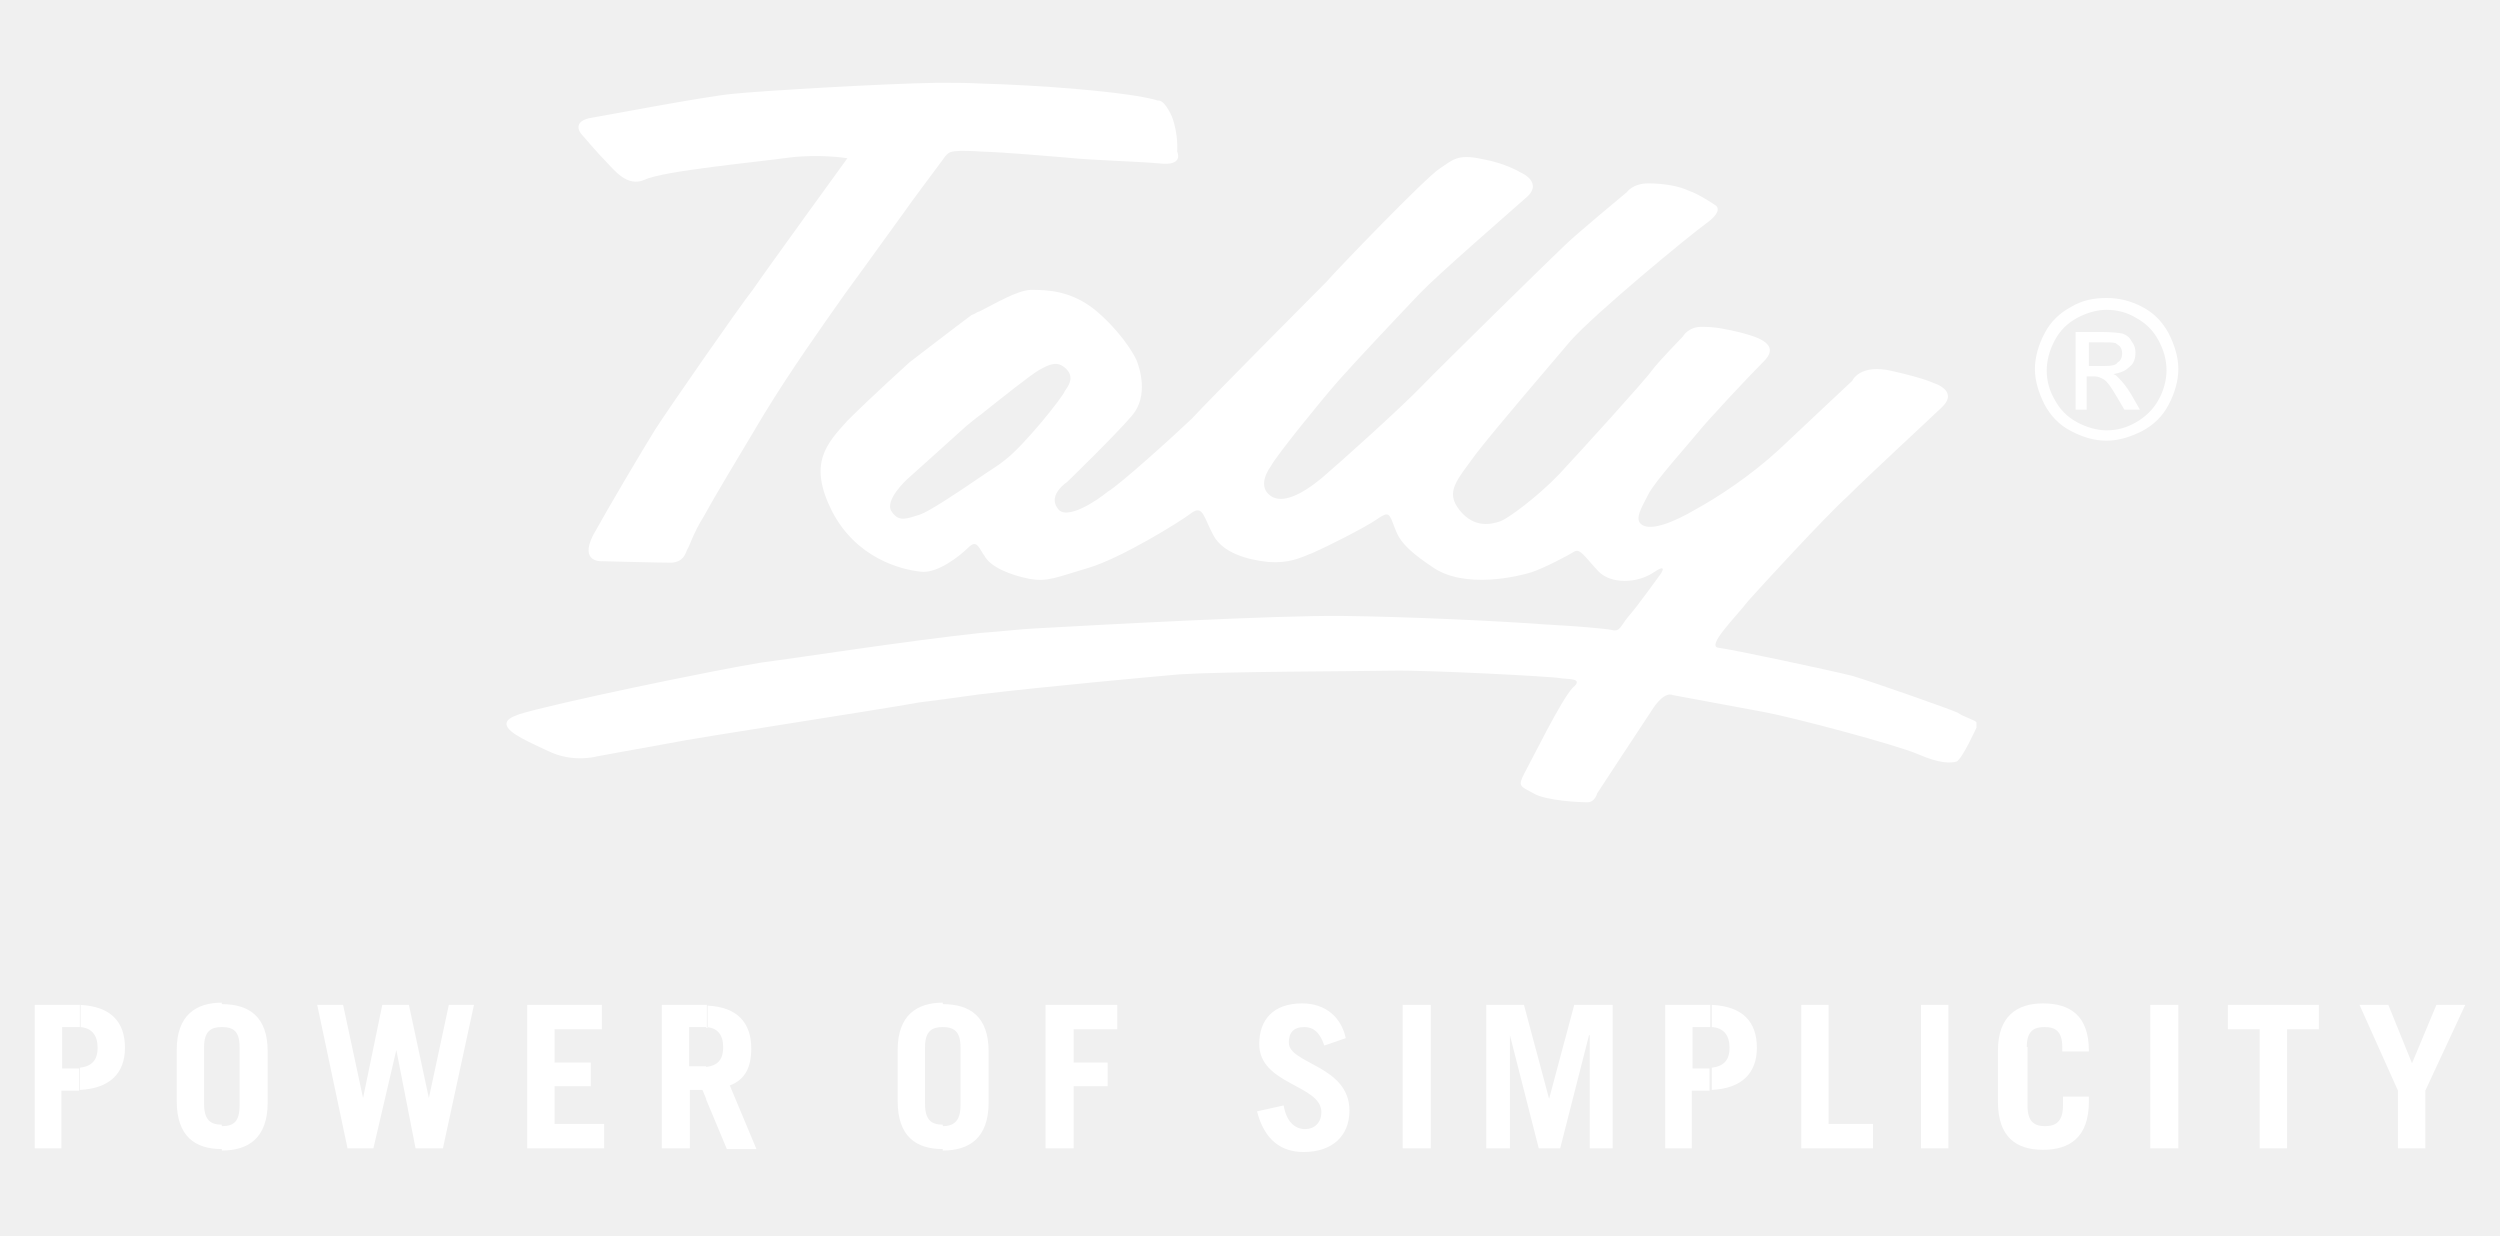
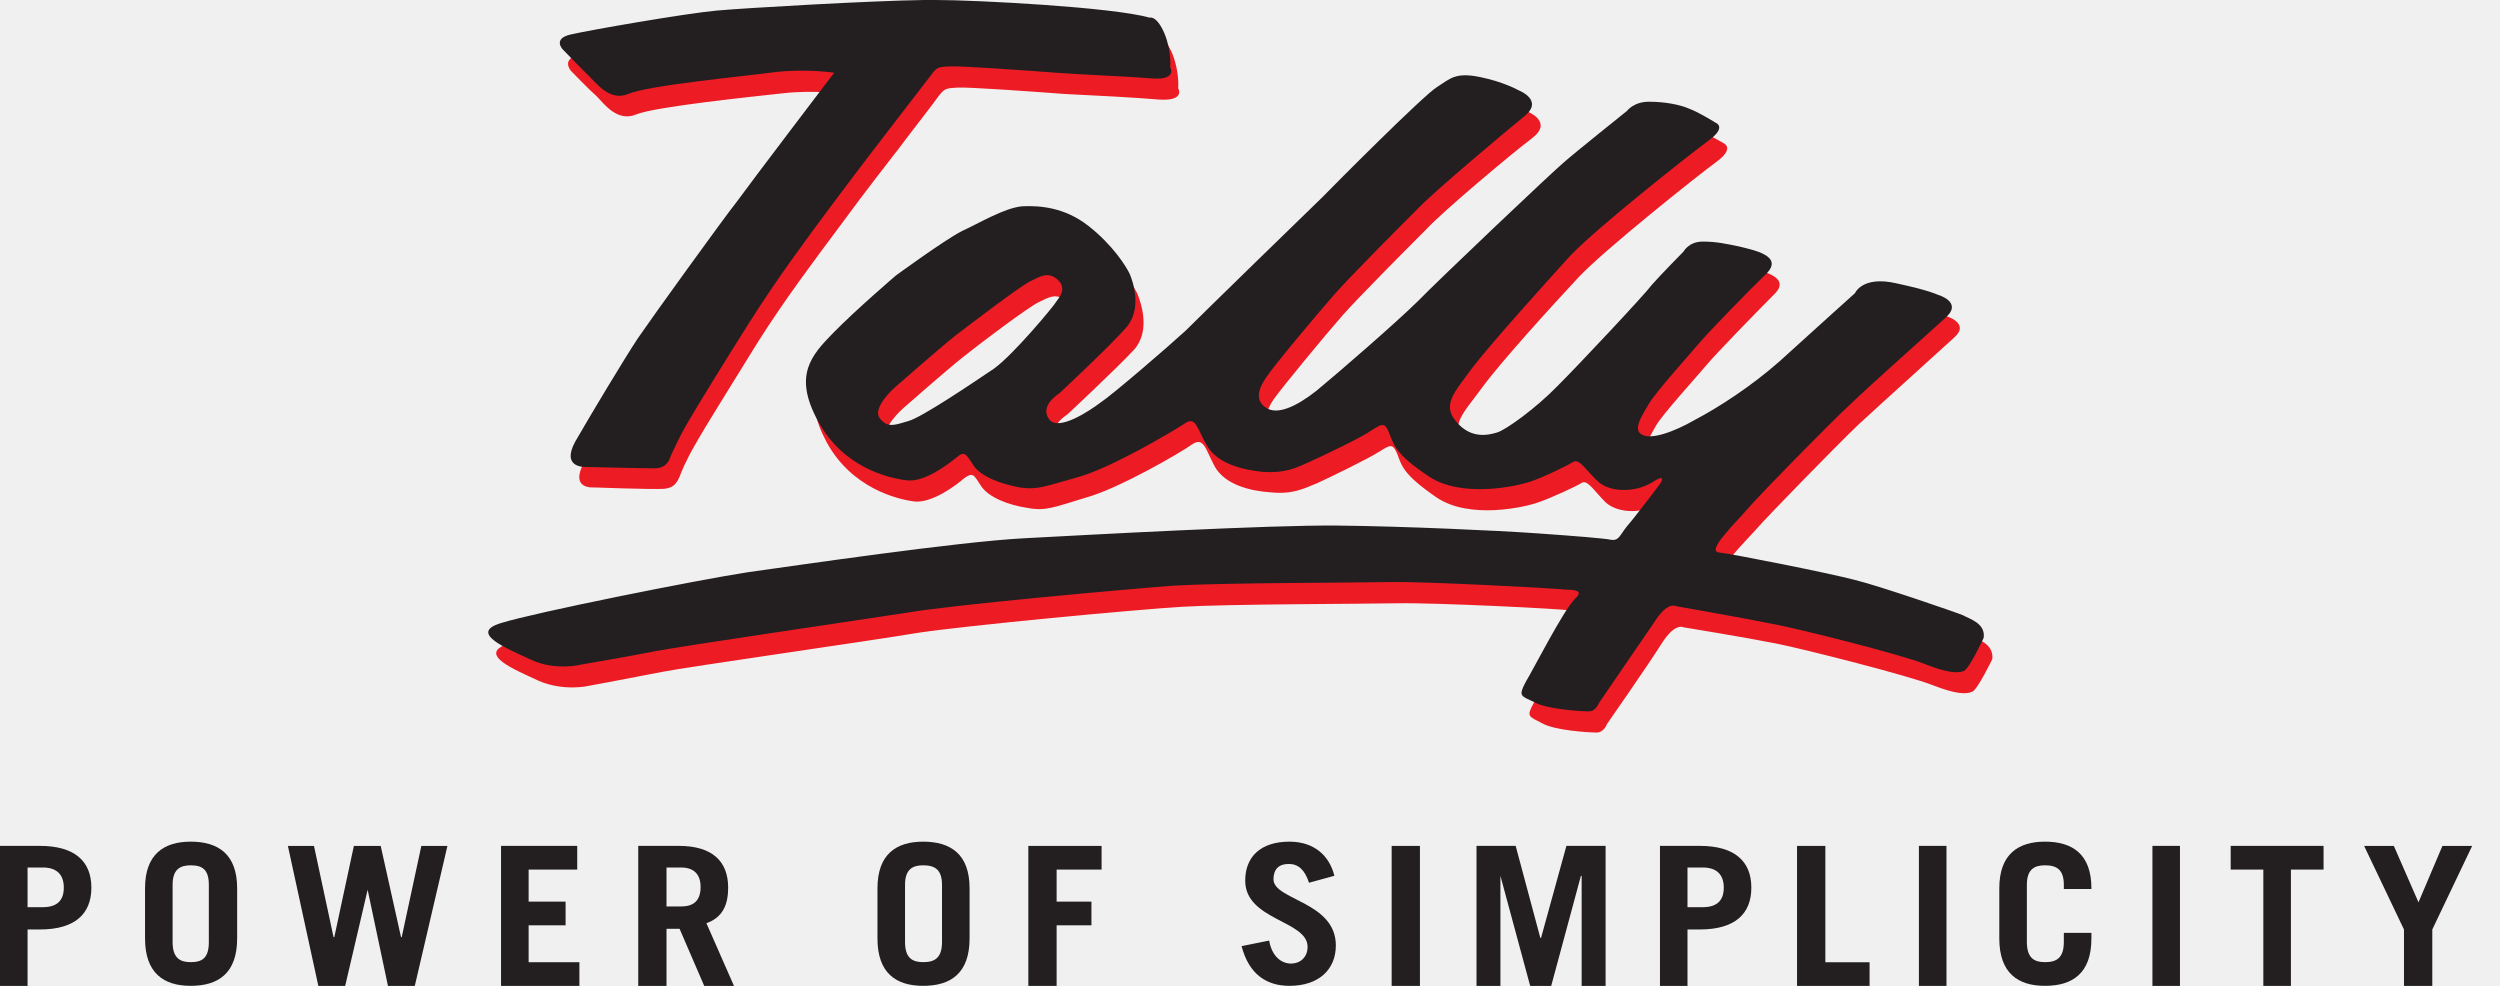
- <svg xmlns="http://www.w3.org/2000/svg" viewBox="0 0 338.1 167.1" xml:space="preserve">
-   <style type="text/css">
- 	.st0{fill-rule:evenodd;clip-rule:evenodd;fill:#FFFFFF;}
- 	.st1{fill:#FFFFFF;}
- 	.st2{fill:none;}
- </style>
-   <g>
-     <g>
-       <path class="st0" d="M10.8,138.9c1.6,0.1,2.4,1.1,2.4,2.8s-0.8,2.5-2.4,2.7v3c4.1-0.2,6.1-2.3,6.1-5.7c0-3.5-1.9-5.6-6.1-5.8    V138.9z M8.4,138.9h2.1c0.1,0,0.2,0,0.4,0v-3c-0.2,0-0.5,0-0.7,0H4.7v19.4h3.6v-7.8h1.7c0.2,0,0.5,0,0.7,0v-3c-0.1,0-0.2,0-0.4,0    H8.4V138.9z" />
-       <path class="st0" d="M30,138.9c1.6,0,2.4,0.6,2.4,2.7v7.9c0,2.2-0.8,2.8-2.4,2.8v3.3c3.6,0,6.2-1.7,6.2-6.5v-6.9    c0-4.7-2.5-6.4-6.2-6.4V138.9z M27.6,141.6c0-2.2,1-2.7,2.4-2.7v-3.3c-3.5,0-6.1,1.7-6.1,6.4v6.9c0,4.8,2.5,6.5,6.1,6.5v-3.3    c-1.5,0-2.4-0.6-2.4-2.8V141.6z" />
-       <polygon class="st0" points="47,155.3 50.5,155.3 53.6,142 56.2,155.3 59.9,155.3 64.1,135.9 60.7,135.9 58,148.5 58,148.5     55.3,135.9 51.7,135.9 49.1,148.5 49.1,148.5 46.4,135.9 42.9,135.9   " />
-       <polygon class="st0" points="81.7,155.3 81.7,152 75,152 75,146.9 79.9,146.9 79.9,143.7 75,143.7 75,139.2 81.4,139.2     81.4,135.9 71.3,135.9 71.3,155.3   " />
-       <path class="st0" d="M95.5,138.9c1.5,0.1,2.3,1,2.3,2.7c0,1.8-0.8,2.5-2.3,2.7v4.4l2.8,6.7h4l-3.6-8.6c2.1-0.8,2.9-2.5,2.9-5    c0-3.5-1.9-5.6-5.9-5.8v3H95.5z M93.3,138.9h1.9c0.1,0,0.2,0,0.4,0v-3c-0.2,0-0.4,0-0.6,0h-5.5v19.4h3.8v-7.9H95l0.5,1.2v-4.4    c-0.1,0-0.2,0-0.4,0h-1.9v-5.3H93.3z" />
-       <path class="st0" d="M127.5,138.9c1.5,0,2.4,0.6,2.4,2.7v7.9c0,2.2-1,2.8-2.4,2.8v3.3c3.6,0,6.2-1.7,6.2-6.5v-6.9    c0-4.7-2.5-6.4-6.2-6.4V138.9z M125.1,141.6c0-2.2,1-2.7,2.4-2.7l0,0v-3.3l0,0c-3.5,0-6.1,1.7-6.1,6.4v6.9c0,4.8,2.5,6.5,6.1,6.5    l0,0v-3.3l0,0c-1.5,0-2.4-0.6-2.4-2.8V141.6z" />
-       <polygon class="st0" points="145.2,155.3 145.2,146.9 149.8,146.9 149.8,143.7 145.2,143.7 145.2,139.2 151.1,139.2 151.1,135.9     141.4,135.9 141.4,155.3   " />
-       <path class="st0" d="M182,140.4c-0.6-2.8-2.7-4.7-5.9-4.7c-3.9,0-5.8,2.2-5.8,5.5c0,5.5,8.4,5.5,8.4,9.2c0,1.5-1,2.3-2.2,2.3    c-1.2,0-2.5-0.8-2.9-3.2l-3.6,0.8c1,3.9,3.3,5.5,6.3,5.5c3.9,0,6.2-2.2,6.2-5.6c0-6.1-8.2-6.3-8.2-9.2c0-1.3,0.6-2.1,2.1-2.1    c1.2,0,2.1,0.7,2.7,2.5L182,140.4z" />
-       <polygon class="st0" points="193.5,155.3 193.5,135.9 189.7,135.9 189.7,155.3   " />
-       <polygon class="st0" points="204.2,155.3 204.2,140 208.1,155.3 211,155.3 214.9,140 215,140 215,155.3 218.1,155.3 218.1,135.9     212.9,135.9 209.5,148.6 209.5,148.6 206.1,135.9 201,135.9 201,155.3   " />
-       <path class="st0" d="M231.5,138.9c1.6,0.1,2.4,1.1,2.4,2.8s-0.8,2.5-2.4,2.7v3c4.1-0.2,6.1-2.3,6.1-5.7c0-3.5-1.9-5.6-6.1-5.8    V138.9z M229,138.9h1.9c0.1,0,0.2,0,0.4,0v-3c-0.2,0-0.5,0-0.8,0h-5.3v19.4h3.6v-7.8h1.6c0.2,0,0.5,0,0.8,0v-3c-0.1,0-0.2,0-0.4,0    h-1.9v-5.6H229z" />
-       <polygon class="st0" points="253.3,155.3 253.3,152 247.3,152 247.3,135.9 243.6,135.9 243.6,155.3   " />
-       <polygon class="st0" points="263.5,155.3 263.5,135.9 259.8,135.9 259.8,155.3   " />
-       <path class="st0" d="M274.1,141.6c0-2.2,1-2.7,2.4-2.7c1.5,0,2.4,0.6,2.4,2.7v0.6h3.6v-0.1c0-4.7-2.5-6.4-6.2-6.4    c-3.5,0-6.1,1.7-6.1,6.4v6.9c0,4.8,2.5,6.5,6.1,6.5c3.6,0,6.2-1.7,6.2-6.5v-0.7H279v1.2c0,2.2-1,2.8-2.4,2.8    c-1.5,0-2.4-0.6-2.4-2.8V141.6z" />
-       <polygon class="st0" points="294.6,155.3 294.6,135.9 290.8,135.9 290.8,155.3   " />
-       <polygon class="st0" points="301.3,135.9 301.3,139.2 305.6,139.2 305.6,155.3 309.3,155.3 309.3,139.2 313.6,139.2 313.6,135.9       " />
-       <polygon class="st0" points="323,135.9 319.1,135.9 324.3,147.5 324.3,155.3 328,155.3 328,147.5 333.4,135.9 329.5,135.9     326.2,143.8   " />
-     </g>
-     <g>
-       <path class="st1" d="M82,21.9c1,1,2.8,3.5,5.2,2.4c2.5-1.2,15.4-2.4,19.6-3c4.2-0.5,7.8,0.1,7.8,0.1s-11.1,15.3-12.8,17.8    c-1.9,2.4-11.4,16.1-13.2,18.9c-1.8,2.9-6.3,10.5-8.4,14.3c-1.9,3.8,1.3,3.5,1.3,3.5s7.6,0.2,9.3,0.2c1.6-0.1,1.9-1.2,2.1-1.7    c0.4-0.6,0.8-2.2,2.3-4.6c1.3-2.4,4.6-7.9,8.2-13.9c3.6-5.9,7.8-11.8,10.9-16.2c3.3-4.5,7-9.7,7.9-10.9c0.8-1.2,4.5-6.1,5.3-7.2    c0.8-1.2,1.1-1.1,2.4-1.2c0.4,0,1.5,0,2.8,0.1c3.4,0.1,8.8,0.6,11.4,0.8c3.8,0.4,9.3,0.5,12.7,0.8c3.4,0.4,2.4-1.6,2.4-1.6    s0.2-2.3-0.7-4.7c-1.1-2.5-1.9-2.2-1.9-2.2c-3.9-1.2-16.4-2.1-23.9-2.3c-1.9-0.1-3.5-0.1-4.5-0.1h-1.6c-6.9,0.1-23.9,1.1-27.6,1.5    C95,13.1,82,15.6,79.6,16c-2.3,0.6-1,2.1-1,2.1S80.9,20.8,82,21.9z" />
-       <path class="st1" d="M264.8,96.4c-0.8-0.4-11.3-4.1-14.3-5c-3.2-0.8-16.4-3.6-18.1-3.8s2.4-4.2,4-6.3c1.6-1.8,10.4-11.4,13.5-14.2    c2.9-2.9,10.5-9.9,12.8-12.1c2.2-2.2-1.2-3.2-1.2-3.2s-1.1-0.6-5.5-1.6c-4.5-1.1-5.5,1.3-5.5,1.3s-6.2,5.8-9.9,9.3    c-3.8,3.5-8.2,6.4-11.3,8.1c-2.9,1.7-5.9,2.9-7.2,2.1c-1.2-0.7,0-2.5,0.8-4.1c0.8-1.7,5.6-7,6.8-8.5c1.2-1.5,6.7-7.4,9-9.7    c2.2-2.4-1.7-3.3-3.6-3.8c-1.8-0.4-3-0.7-5-0.7c-1.8,0-2.5,1.3-2.5,1.3s-3.3,3.4-4.2,4.6c-0.8,1.2-9.8,11.1-12.6,14.1    c-2.9,3-6.8,5.9-7.9,6.3c-1.2,0.4-3.5,1-5.5-1.5s-0.4-4,2.2-7.6c2.7-3.5,9.5-11.4,12.8-15.3c3.4-3.8,16-14.2,18.5-16    c2.4-1.8,1-2.4,1-2.4s-2.2-1.5-3.5-1.9c-1.2-0.6-3.3-1-5.5-1c-2.1,0-2.9,1.2-2.9,1.2s-7,5.8-8.4,7.2c-1.3,1.2-16.6,16.2-19.4,19.1    c-2.8,2.9-10.8,10.1-13.5,12.4c-2.8,2.3-5.3,3.4-6.8,2.4c-1.5-1-1-2.7,0-4.1c0.8-1.5,6.9-9,9.1-11.5c2.2-2.5,8.8-9.5,11.1-11.9    c2.3-2.4,11.5-10.4,14.1-12.7c2.8-2.2-0.6-3.6-0.6-3.6s-1.9-1.2-5.2-1.8c-3.3-0.7-3.9,0.1-5.7,1.3c-1.9,1.2-14.1,13.9-15.3,15.3    c-1.2,1.2-16,16.1-18.2,18.5c-2.3,2.2-9.8,9-11.4,9.9c-1.3,1.1-5.7,4.1-6.8,2.2c-1.3-1.8,1.3-3.5,1.3-3.5s6.5-6.3,8.8-9    s1-6.5,0.6-7.5c-0.5-1.1-2.3-4-5.5-6.7c-3.3-2.7-6.5-2.8-8.8-2.8c-1.9,0.1-4.7,1.8-6.9,2.9c-0.4,0.1-0.7,0.4-1.1,0.5    C129.5,44,123,49,123,49s-5.2,4.7-8.4,7.9c-2.9,3.2-5.3,5.8-2.1,12.2c3.3,6.4,9.3,7.9,11.9,8.2c2.3,0.4,5.5-2.2,6.5-3.2    c0.8-0.8,1.2-0.7,1.8,0.4c0.1,0.1,0.2,0.4,0.4,0.6c0.8,1.6,3.6,2.7,6.2,3.2c2.4,0.4,3.5-0.2,7.9-1.5s12.5-6.3,13.9-7.4    c1.6-1.2,1.7,0.6,3,3s4.6,3.3,7.4,3.6c2.9,0.2,4.2-0.5,6.2-1.3c1.8-0.8,6.8-3.3,8.4-4.4c1.5-1,1.7-1.1,2.3,0.5    c0.6,1.5,0.7,2.8,5.2,5.8c4.4,3.2,11.9,1.3,13.5,0.8c1.8-0.6,5-2.3,5.8-2.8c0.8-0.5,1.5,0.8,3.3,2.7c1.7,1.7,5.1,1.6,7.3,0.2    c2.2-1.5,1.1,0.1,1.1,0.1s-3.3,4.6-4.4,5.8c-1,1.2-1.1,2.1-2.2,1.8c-1-0.2-4.5-0.5-9.8-0.8c-5.3-0.4-17.7-1-26.7-1.1    s-32.8,1.2-41.7,1.7c-1.9,0.1-4.4,0.4-7.2,0.6c-10.2,1.1-24.2,3.3-29.6,4c-6.8,1.1-28.4,5.6-32.8,7c-1.1,0.4-1.6,0.7-1.7,1.2v0.2    c0.2,1.2,3.4,2.5,5.7,3.6c3.3,1.6,6.5,0.7,6.5,0.7s6.5-1.2,9.9-1.8c3.3-0.7,27.6-4.4,33.7-5.5c1.7-0.2,4.6-0.6,8.2-1.1    c9.3-1.1,22.5-2.3,27-2.7c6.3-0.4,23.8-0.4,28.7-0.5s21.8,0.8,22.7,1c0.8,0.2,3.5-0.1,1.8,1.3c-1.6,1.7-5.5,9.7-6.5,11.5    c-1,1.9-0.6,1.8,1.2,2.8c1.7,1,6.2,1.2,7.3,1.2c1,0,1.3-1.2,1.3-1.2s5.5-8.4,7.3-11.1c1.8-2.9,2.9-2.2,2.9-2.2s8.6,1.6,12.4,2.3    c3.8,0.7,17.8,4.4,20.8,5.7s4.4,1.2,5.2,1c0.8-0.4,2.7-4.6,2.7-4.6v-0.7C267.2,97.4,265.4,96.9,264.8,96.4z M135.8,62.3    c-0.7,0.6-1.9,1.3-3.2,2.2c-3.2,2.2-7,4.7-8.2,5.1c-1.7,0.5-2.8,1.1-3.8-0.4c-1.1-1.5,2.1-4.4,2.1-4.4s5.8-5.2,8-7.2    c0.5-0.4,1.2-1,1.9-1.5c2.9-2.3,6.9-5.5,8-6.1c1.3-0.7,2.4-1.3,3.6-0.1c1.2,1.2,0.2,2.4-0.2,3C143.8,53.6,138.4,60.4,135.8,62.3z" />
-     </g>
-     <path class="st1" d="M284.9,40.3c1.7,0,3.3,0.4,4.8,1.2c1.6,0.8,2.8,2.1,3.6,3.6c0.8,1.6,1.3,3.2,1.3,4.8s-0.5,3.3-1.3,4.8   c-0.8,1.6-2.1,2.8-3.6,3.6c-1.6,0.8-3.2,1.3-4.8,1.3c-1.7,0-3.3-0.5-4.8-1.3c-1.6-0.8-2.8-2.1-3.6-3.6c-0.8-1.6-1.3-3.2-1.3-4.8   s0.5-3.3,1.3-4.8c0.8-1.6,2.1-2.8,3.6-3.6C281.6,40.6,283.2,40.3,284.9,40.3z M284.9,41.9c-1.3,0-2.7,0.4-4,1.1   c-1.3,0.7-2.3,1.7-3,3c-0.7,1.3-1.1,2.7-1.1,4.1c0,1.5,0.4,2.8,1.1,4c0.7,1.3,1.7,2.3,3,3c1.3,0.7,2.7,1.1,4,1.1   c1.5,0,2.8-0.4,4-1.1c1.2-0.7,2.3-1.7,3-3c0.7-1.2,1.1-2.7,1.1-4c0-1.5-0.4-2.8-1.1-4.1c-0.7-1.3-1.7-2.3-3-3   C287.6,42.2,286.2,41.9,284.9,41.9z M280.7,55.3V44.9h3.6c1.2,0,2.1,0.1,2.7,0.2c0.6,0.2,1,0.5,1.3,1.1c0.4,0.5,0.5,1,0.5,1.5   c0,0.7-0.2,1.5-0.8,1.9c-0.6,0.6-1.2,0.8-2.2,1c0.4,0.1,0.6,0.4,0.8,0.6c0.4,0.4,1,1.1,1.6,2.1l1.2,2.1h-2.1l-1-1.7   c-0.7-1.2-1.3-2.1-1.8-2.4c-0.4-0.2-0.7-0.4-1.3-0.4h-1v4.5H280.7z M282.4,49.5h2.1c1,0,1.7-0.1,1.9-0.5c0.4-0.2,0.6-0.7,0.6-1.2   c0-0.4-0.1-0.6-0.2-0.8c-0.1-0.2-0.4-0.4-0.7-0.6c-0.4-0.1-0.8-0.1-1.7-0.1h-1.9V49.5z" />
-   </g>
-   <polygon class="st2" points="0,0 338.1,0 338.1,167 0,167 " />
+ <svg xmlns="http://www.w3.org/2000/svg" viewBox="0 0 71 28" fill="none">
+   <path fill-rule="evenodd" clip-rule="evenodd" d="M0.783 24.637H1.215C1.607 24.637 1.812 24.834 1.812 25.21C1.812 25.586 1.607 25.764 1.215 25.764H0.783V24.637ZM0.783 28V26.397H1.133C2.121 26.397 2.595 25.962 2.595 25.21C2.595 24.459 2.121 24.023 1.133 24.023H0V28H0.783Z" fill="#231F20" />
+   <path fill-rule="evenodd" clip-rule="evenodd" d="M4.902 25.129C4.902 24.694 5.108 24.575 5.417 24.575C5.746 24.575 5.931 24.694 5.931 25.129V26.752C5.931 27.206 5.746 27.325 5.417 27.325C5.108 27.325 4.902 27.206 4.902 26.752V25.129ZM4.119 26.652C4.119 27.642 4.655 27.998 5.417 27.998C6.199 27.998 6.735 27.642 6.735 26.652V25.228C6.735 24.259 6.199 23.903 5.417 23.903C4.655 23.903 4.119 24.259 4.119 25.228V26.652Z" fill="#231F20" />
+   <path fill-rule="evenodd" clip-rule="evenodd" d="M9.041 28H9.803L10.441 25.27L11.018 28H11.78L12.707 24.024H11.966L11.409 26.615H11.389L10.812 24.024H10.05L9.494 26.615H9.473L8.917 24.024H8.176L9.041 28Z" fill="#231F20" />
+   <path fill-rule="evenodd" clip-rule="evenodd" d="M16.455 28V27.327H15.013V26.279H16.063V25.606H15.013V24.696H16.393V24.023H14.23V28H16.455Z" fill="#231F20" />
+   <path fill-rule="evenodd" clip-rule="evenodd" d="M18.929 24.637H19.341C19.691 24.637 19.897 24.815 19.897 25.191C19.897 25.586 19.691 25.744 19.341 25.744H18.929V24.637ZM20.845 28L20.062 26.219C20.515 26.061 20.68 25.705 20.68 25.21C20.68 24.459 20.227 24.023 19.279 24.023H18.126V28H18.929V26.378H19.3L20 28H20.845Z" fill="#231F20" />
+   <path fill-rule="evenodd" clip-rule="evenodd" d="M25.703 25.129C25.703 24.694 25.909 24.575 26.218 24.575C26.547 24.575 26.753 24.694 26.753 25.129V26.752C26.753 27.206 26.547 27.325 26.218 27.325C25.909 27.325 25.703 27.206 25.703 26.752V25.129ZM24.92 26.653C24.92 27.642 25.455 27.998 26.218 27.998C27 27.998 27.536 27.642 27.536 26.653V25.228C27.536 24.259 27 23.903 26.218 23.903C25.455 23.903 24.92 24.259 24.92 25.228V26.653Z" fill="#231F20" />
+   <path fill-rule="evenodd" clip-rule="evenodd" d="M30.008 28V26.279H30.997V25.606H30.008V24.696H31.285V24.024H29.205V28H30.008Z" fill="#231F20" />
+   <path fill-rule="evenodd" clip-rule="evenodd" d="M37.897 24.872C37.753 24.298 37.32 23.903 36.62 23.903C35.796 23.903 35.364 24.338 35.364 25.01C35.364 26.138 37.135 26.138 37.135 26.89C37.135 27.186 36.929 27.365 36.661 27.365C36.414 27.365 36.126 27.186 36.044 26.712L35.261 26.87C35.467 27.661 35.961 27.998 36.62 27.998C37.444 27.998 37.938 27.543 37.938 26.85C37.938 25.604 36.167 25.564 36.167 24.971C36.167 24.694 36.311 24.536 36.599 24.536C36.867 24.536 37.053 24.694 37.176 25.07L37.897 24.872Z" fill="#231F20" />
+   <path d="M40.326 24.024H39.523V28H40.326V24.024Z" fill="#231F20" />
+   <path fill-rule="evenodd" clip-rule="evenodd" d="M42.612 28V24.874L43.457 28H44.054L44.898 24.874H44.919V28H45.599V24.023H44.486L43.766 26.635H43.745L43.045 24.023H41.933V28H42.612Z" fill="#231F20" />
+   <path fill-rule="evenodd" clip-rule="evenodd" d="M47.925 24.637H48.358C48.749 24.637 48.955 24.834 48.955 25.21C48.955 25.586 48.749 25.764 48.358 25.764H47.925V24.637ZM47.925 28V26.397H48.275C49.264 26.397 49.738 25.962 49.738 25.21C49.738 24.459 49.264 24.023 48.275 24.023H47.143V28H47.925Z" fill="#231F20" />
+   <path fill-rule="evenodd" clip-rule="evenodd" d="M53.096 28V27.328H51.84V24.024H51.036V28H53.096Z" fill="#231F20" />
+   <path d="M55.28 24.023H54.497V28H55.28V24.023Z" fill="#231F20" />
+   <path fill-rule="evenodd" clip-rule="evenodd" d="M57.563 25.129C57.563 24.694 57.769 24.575 58.078 24.575C58.407 24.575 58.613 24.694 58.613 25.129V25.248H59.396V25.228C59.396 24.259 58.86 23.903 58.078 23.903C57.316 23.903 56.78 24.259 56.78 25.228V26.653C56.78 27.642 57.316 27.998 58.078 27.998C58.86 27.998 59.396 27.642 59.396 26.653V26.494H58.613V26.752C58.613 27.206 58.407 27.325 58.078 27.325C57.769 27.325 57.563 27.206 57.563 26.752V25.129Z" fill="#231F20" />
+   <path d="M61.911 24.023H61.129V28H61.911V24.023Z" fill="#231F20" />
+   <path fill-rule="evenodd" clip-rule="evenodd" d="M63.352 24.023V24.696H64.279V28H65.062V24.696H65.989V24.023H63.352Z" fill="#231F20" />
+   <path fill-rule="evenodd" clip-rule="evenodd" d="M67.985 24.024H67.141L68.273 26.398V28H69.077V26.398L70.209 24.024H69.365L68.685 25.626L67.985 24.024Z" fill="#231F20" />
+   <path fill-rule="evenodd" clip-rule="evenodd" d="M28.448 11.074C28.991 10.693 30.161 9.289 30.224 9.168C30.307 9.028 30.537 8.787 30.265 8.546C29.994 8.306 29.785 8.446 29.492 8.586C29.2 8.727 27.863 9.73 27.362 10.131C26.882 10.512 25.649 11.596 25.649 11.596C25.649 11.596 24.981 12.178 25.211 12.479C25.461 12.759 25.67 12.659 26.046 12.559C26.401 12.458 27.905 11.455 28.448 11.074ZM55.977 18.076C56.165 18.156 56.624 18.276 56.582 18.718C56.582 18.718 56.165 19.581 56.018 19.641C55.851 19.721 55.559 19.721 54.891 19.46C54.243 19.199 51.256 18.437 50.442 18.276C49.648 18.116 47.81 17.815 47.81 17.815C47.81 17.815 47.58 17.675 47.204 18.256C46.828 18.858 45.638 20.563 45.638 20.563C45.638 20.563 45.554 20.804 45.345 20.804C45.115 20.804 44.155 20.744 43.8 20.543C43.424 20.343 43.34 20.363 43.549 19.982C43.779 19.601 44.614 17.955 44.969 17.614C45.303 17.293 44.74 17.374 44.552 17.334C44.385 17.293 40.771 17.113 39.706 17.133C38.662 17.153 34.902 17.153 33.565 17.233C32.229 17.313 27.341 17.775 26.046 17.976C24.751 18.196 19.529 18.938 18.819 19.079C18.109 19.219 16.71 19.48 16.71 19.48C16.71 19.48 16.021 19.641 15.31 19.34C14.621 19.019 13.514 18.577 14.454 18.276C15.415 17.976 20.031 17.052 21.472 16.852C22.913 16.631 27.404 15.989 29.304 15.889C31.205 15.789 36.281 15.508 38.202 15.508C40.103 15.528 42.755 15.648 43.883 15.749C45.011 15.829 45.763 15.889 45.972 15.909C46.202 15.949 46.223 15.789 46.431 15.528C46.661 15.267 47.371 14.344 47.371 14.344C47.371 14.344 47.601 13.983 47.142 14.284C46.703 14.585 45.972 14.605 45.596 14.264C45.241 13.903 45.074 13.602 44.907 13.722C44.74 13.823 44.05 14.144 43.695 14.264C43.319 14.404 41.732 14.766 40.792 14.123C39.831 13.461 39.81 13.221 39.685 12.9C39.56 12.599 39.497 12.619 39.184 12.82C38.87 13.02 37.805 13.542 37.408 13.722C37.011 13.883 36.719 14.043 36.093 13.983C35.487 13.943 34.798 13.762 34.505 13.261C34.234 12.759 34.192 12.398 33.858 12.619C33.523 12.86 31.79 13.863 30.871 14.123C29.931 14.404 29.701 14.525 29.179 14.424C28.636 14.344 28.072 14.123 27.863 13.803C27.654 13.482 27.634 13.401 27.383 13.582C27.153 13.783 26.485 14.284 25.983 14.244C25.482 14.184 24.187 13.863 23.477 12.559C22.767 11.235 23.268 10.693 23.916 10.031C24.542 9.389 25.67 8.426 25.67 8.426C25.67 8.426 27.07 7.383 27.55 7.162C28.03 6.941 28.782 6.5 29.263 6.46C29.764 6.42 30.453 6.48 31.142 7.022C31.832 7.563 32.229 8.165 32.312 8.366C32.396 8.586 32.688 9.389 32.208 9.931C31.706 10.472 30.307 11.776 30.307 11.776C30.307 11.776 29.764 12.097 30.015 12.479C30.265 12.88 31.184 12.238 31.497 12.037C31.79 11.816 33.398 10.452 33.9 9.991C34.38 9.509 37.513 6.46 37.805 6.179C38.077 5.898 40.667 3.31 41.043 3.069C41.419 2.829 41.565 2.648 42.254 2.788C42.964 2.929 43.382 3.17 43.382 3.17C43.382 3.17 44.113 3.451 43.528 3.912C42.943 4.353 40.98 5.998 40.5 6.52C39.998 7.022 38.578 8.446 38.119 8.968C37.659 9.489 36.385 11.034 36.176 11.335C35.967 11.636 35.863 11.957 36.176 12.178C36.489 12.378 37.032 12.157 37.617 11.676C38.202 11.215 39.894 9.73 40.5 9.148C41.105 8.546 44.343 5.457 44.635 5.196C44.928 4.955 46.431 3.752 46.431 3.752C46.431 3.752 46.62 3.491 47.058 3.491C47.497 3.491 47.935 3.571 48.207 3.671C48.478 3.792 48.959 4.072 48.959 4.072C48.959 4.072 49.272 4.213 48.75 4.594C48.228 4.975 45.554 7.102 44.823 7.884C44.092 8.667 42.63 10.272 42.087 11.014C41.544 11.756 41.168 12.077 41.586 12.579C42.004 13.06 42.505 12.96 42.755 12.88C43.006 12.779 43.842 12.197 44.447 11.576C45.053 10.954 46.954 8.927 47.142 8.687C47.35 8.446 48.04 7.744 48.04 7.744C48.04 7.744 48.186 7.463 48.583 7.463C48.98 7.463 49.23 7.523 49.627 7.603C50.024 7.684 50.88 7.864 50.4 8.346C49.899 8.847 48.729 10.051 48.478 10.352C48.228 10.653 47.225 11.756 47.037 12.077C46.849 12.418 46.599 12.779 46.849 12.94C47.121 13.1 47.747 12.88 48.395 12.518C49.021 12.178 49.961 11.576 50.776 10.833C51.59 10.111 52.906 8.907 52.906 8.907C52.906 8.907 53.136 8.426 54.076 8.627C55.016 8.847 55.245 8.968 55.245 8.968C55.245 8.968 55.977 9.168 55.496 9.589C55.016 10.031 53.387 11.495 52.76 12.077C52.133 12.679 50.233 14.625 49.899 15.006C49.564 15.387 48.666 16.25 49.042 16.29C49.418 16.33 52.238 16.872 52.906 17.052C53.575 17.233 55.789 17.976 55.977 18.076ZM23.937 2.668C23.937 2.668 23.143 2.548 22.245 2.648C21.347 2.748 18.61 3.029 18.067 3.25C17.545 3.471 17.169 2.969 16.96 2.748C16.731 2.548 16.209 2.006 16.209 2.006C16.209 2.006 15.937 1.685 16.418 1.565C16.919 1.464 19.697 0.983 20.574 0.903C21.451 0.822 25.691 0.582 26.819 0.582C27.926 0.602 31.853 0.802 32.876 1.083C32.876 1.083 33.085 1.023 33.294 1.525C33.503 2.046 33.461 2.508 33.461 2.508C33.461 2.508 33.67 2.869 32.939 2.829C32.229 2.768 31.038 2.708 30.224 2.668C29.43 2.608 27.487 2.467 27.195 2.488C26.923 2.508 26.84 2.488 26.673 2.708C26.506 2.949 25.733 3.932 25.545 4.193C25.357 4.434 24.542 5.477 23.853 6.42C23.164 7.343 22.287 8.506 21.514 9.73C20.762 10.954 20.052 12.077 19.759 12.599C19.467 13.1 19.342 13.421 19.3 13.542C19.237 13.662 19.174 13.863 18.84 13.883C18.485 13.903 16.856 13.843 16.856 13.843C16.856 13.843 16.167 13.903 16.585 13.14C17.002 12.358 17.942 10.813 18.339 10.211C18.736 9.61 20.762 6.821 21.159 6.299C21.535 5.798 23.937 2.668 23.937 2.668Z" fill="#ED1C24" />
+   <path fill-rule="evenodd" clip-rule="evenodd" d="M28.223 10.473C28.765 10.091 29.935 8.687 29.998 8.567C30.081 8.446 30.311 8.205 30.04 7.945C29.768 7.704 29.559 7.844 29.267 7.985C28.974 8.125 27.637 9.148 27.136 9.529C26.656 9.911 25.424 10.994 25.424 10.994C25.424 10.994 24.755 11.576 24.985 11.877C25.215 12.178 25.444 12.057 25.8 11.957C26.176 11.857 27.658 10.854 28.223 10.473ZM26.593 0H26.248C24.779 0.019 21.152 0.227 20.348 0.301C19.471 0.381 16.693 0.863 16.192 0.983C15.691 1.104 15.983 1.404 15.983 1.404C15.983 1.404 16.505 1.946 16.735 2.167C16.944 2.367 17.32 2.889 17.842 2.668C18.385 2.428 21.121 2.167 22.019 2.047C22.917 1.946 23.69 2.066 23.69 2.066C23.69 2.066 21.309 5.196 20.933 5.718C20.536 6.219 18.51 9.028 18.113 9.61C17.716 10.212 16.777 11.777 16.338 12.539C15.92 13.301 16.63 13.261 16.63 13.261C16.63 13.261 18.259 13.301 18.614 13.301C18.949 13.281 19.011 13.06 19.053 12.94C19.116 12.82 19.241 12.499 19.534 11.997C19.826 11.496 20.515 10.372 21.288 9.148C22.061 7.925 22.938 6.741 23.627 5.818C24.317 4.895 25.131 3.832 25.319 3.591C25.507 3.35 26.28 2.347 26.447 2.127C26.614 1.886 26.677 1.906 26.969 1.886C27.262 1.866 29.204 2.006 29.998 2.066C30.812 2.127 31.982 2.167 32.713 2.227C33.444 2.287 33.235 1.906 33.235 1.906C33.235 1.906 33.277 1.445 33.068 0.943C32.838 0.421 32.65 0.502 32.65 0.502C31.606 0.201 27.7 0 26.593 0ZM55.751 17.474C55.918 17.574 56.398 17.695 56.336 18.116C56.336 18.116 55.939 18.979 55.772 19.059C55.605 19.119 55.312 19.119 54.665 18.858C54.017 18.598 51.031 17.835 50.216 17.695C49.422 17.534 47.584 17.213 47.584 17.213C47.584 17.213 47.355 17.073 46.979 17.675C46.582 18.256 45.412 19.962 45.412 19.962C45.412 19.962 45.328 20.203 45.12 20.203C44.89 20.203 43.929 20.142 43.574 19.942C43.198 19.761 43.114 19.781 43.323 19.38C43.553 18.999 44.389 17.354 44.723 17.013C45.078 16.692 44.514 16.772 44.326 16.732C44.138 16.712 40.545 16.511 39.48 16.531C38.415 16.551 34.676 16.551 33.34 16.632C32.003 16.732 27.095 17.173 25.8 17.394C24.505 17.595 19.304 18.357 18.594 18.497C17.884 18.638 16.484 18.878 16.484 18.878C16.484 18.878 15.774 19.059 15.085 18.738C14.396 18.417 13.289 17.976 14.229 17.695C15.189 17.394 19.805 16.471 21.246 16.25C22.687 16.05 27.178 15.388 29.079 15.287C30.959 15.187 36.055 14.906 37.976 14.926C39.877 14.946 42.53 15.067 43.658 15.147C44.785 15.227 45.537 15.287 45.746 15.328C45.976 15.368 45.997 15.207 46.206 14.946C46.436 14.685 47.146 13.742 47.146 13.742C47.146 13.742 47.376 13.402 46.916 13.703C46.456 13.983 45.725 14.003 45.37 13.662C44.994 13.301 44.848 13.02 44.681 13.12C44.514 13.221 43.825 13.562 43.449 13.682C43.094 13.803 41.506 14.164 40.566 13.522C39.606 12.88 39.585 12.619 39.459 12.318C39.334 11.997 39.271 12.017 38.958 12.218C38.645 12.439 37.58 12.94 37.183 13.12C36.786 13.301 36.493 13.442 35.867 13.402C35.261 13.341 34.572 13.161 34.279 12.659C33.987 12.158 33.966 11.797 33.632 12.037C33.298 12.258 31.564 13.281 30.645 13.542C29.705 13.803 29.476 13.923 28.953 13.843C28.41 13.742 27.826 13.522 27.637 13.201C27.429 12.88 27.387 12.8 27.157 13C26.928 13.181 26.259 13.703 25.758 13.642C25.236 13.582 23.941 13.281 23.23 11.957C22.52 10.653 23.043 10.091 23.669 9.449C24.317 8.787 25.444 7.824 25.444 7.824C25.444 7.824 26.844 6.801 27.324 6.56C27.805 6.34 28.536 5.898 29.037 5.858C29.517 5.838 30.228 5.878 30.917 6.42C31.606 6.962 31.982 7.563 32.086 7.784C32.17 7.985 32.462 8.787 31.961 9.329C31.481 9.871 30.081 11.175 30.081 11.175C30.081 11.175 29.517 11.516 29.789 11.897C30.04 12.278 30.959 11.656 31.251 11.435C31.564 11.235 33.173 9.85 33.674 9.389C34.154 8.908 37.287 5.858 37.559 5.597C37.83 5.316 40.42 2.709 40.817 2.468C41.193 2.227 41.339 2.047 42.028 2.187C42.718 2.327 43.135 2.568 43.135 2.568C43.135 2.568 43.867 2.849 43.282 3.31C42.718 3.772 40.754 5.417 40.274 5.918C39.773 6.42 38.352 7.844 37.893 8.366C37.433 8.888 36.138 10.432 35.95 10.733C35.742 11.034 35.637 11.375 35.95 11.576C36.264 11.797 36.807 11.556 37.392 11.094C37.976 10.613 39.668 9.148 40.274 8.547C40.859 7.945 44.117 4.855 44.41 4.614C44.702 4.354 46.206 3.15 46.206 3.15C46.206 3.15 46.394 2.889 46.832 2.889C47.271 2.889 47.71 2.969 47.981 3.09C48.253 3.19 48.733 3.491 48.733 3.491C48.733 3.491 49.046 3.611 48.524 3.992C48.002 4.374 45.308 6.5 44.577 7.283C43.867 8.065 42.404 9.69 41.84 10.412C41.297 11.155 40.942 11.496 41.36 11.977C41.778 12.479 42.279 12.358 42.53 12.278C42.78 12.198 43.616 11.596 44.222 10.974C44.827 10.372 46.728 8.346 46.916 8.085C47.125 7.844 47.814 7.142 47.814 7.142C47.814 7.142 47.96 6.861 48.357 6.861C48.754 6.861 49.005 6.921 49.401 7.002C49.798 7.102 50.655 7.262 50.174 7.764C49.673 8.246 48.503 9.449 48.253 9.75C48.002 10.051 46.999 11.155 46.812 11.496C46.624 11.817 46.373 12.198 46.623 12.338C46.874 12.499 47.522 12.278 48.148 11.917C48.796 11.576 49.736 10.974 50.55 10.252C51.365 9.51 52.681 8.326 52.681 8.326C52.681 8.326 52.889 7.824 53.85 8.045C54.79 8.246 55.02 8.366 55.02 8.366C55.02 8.366 55.751 8.567 55.27 9.008C54.79 9.449 53.161 10.894 52.534 11.496C51.908 12.078 50.007 14.023 49.673 14.405C49.339 14.806 48.441 15.648 48.816 15.689C49.193 15.729 52.012 16.29 52.681 16.471C53.349 16.632 55.563 17.394 55.751 17.474Z" fill="#231F20" />
</svg>
